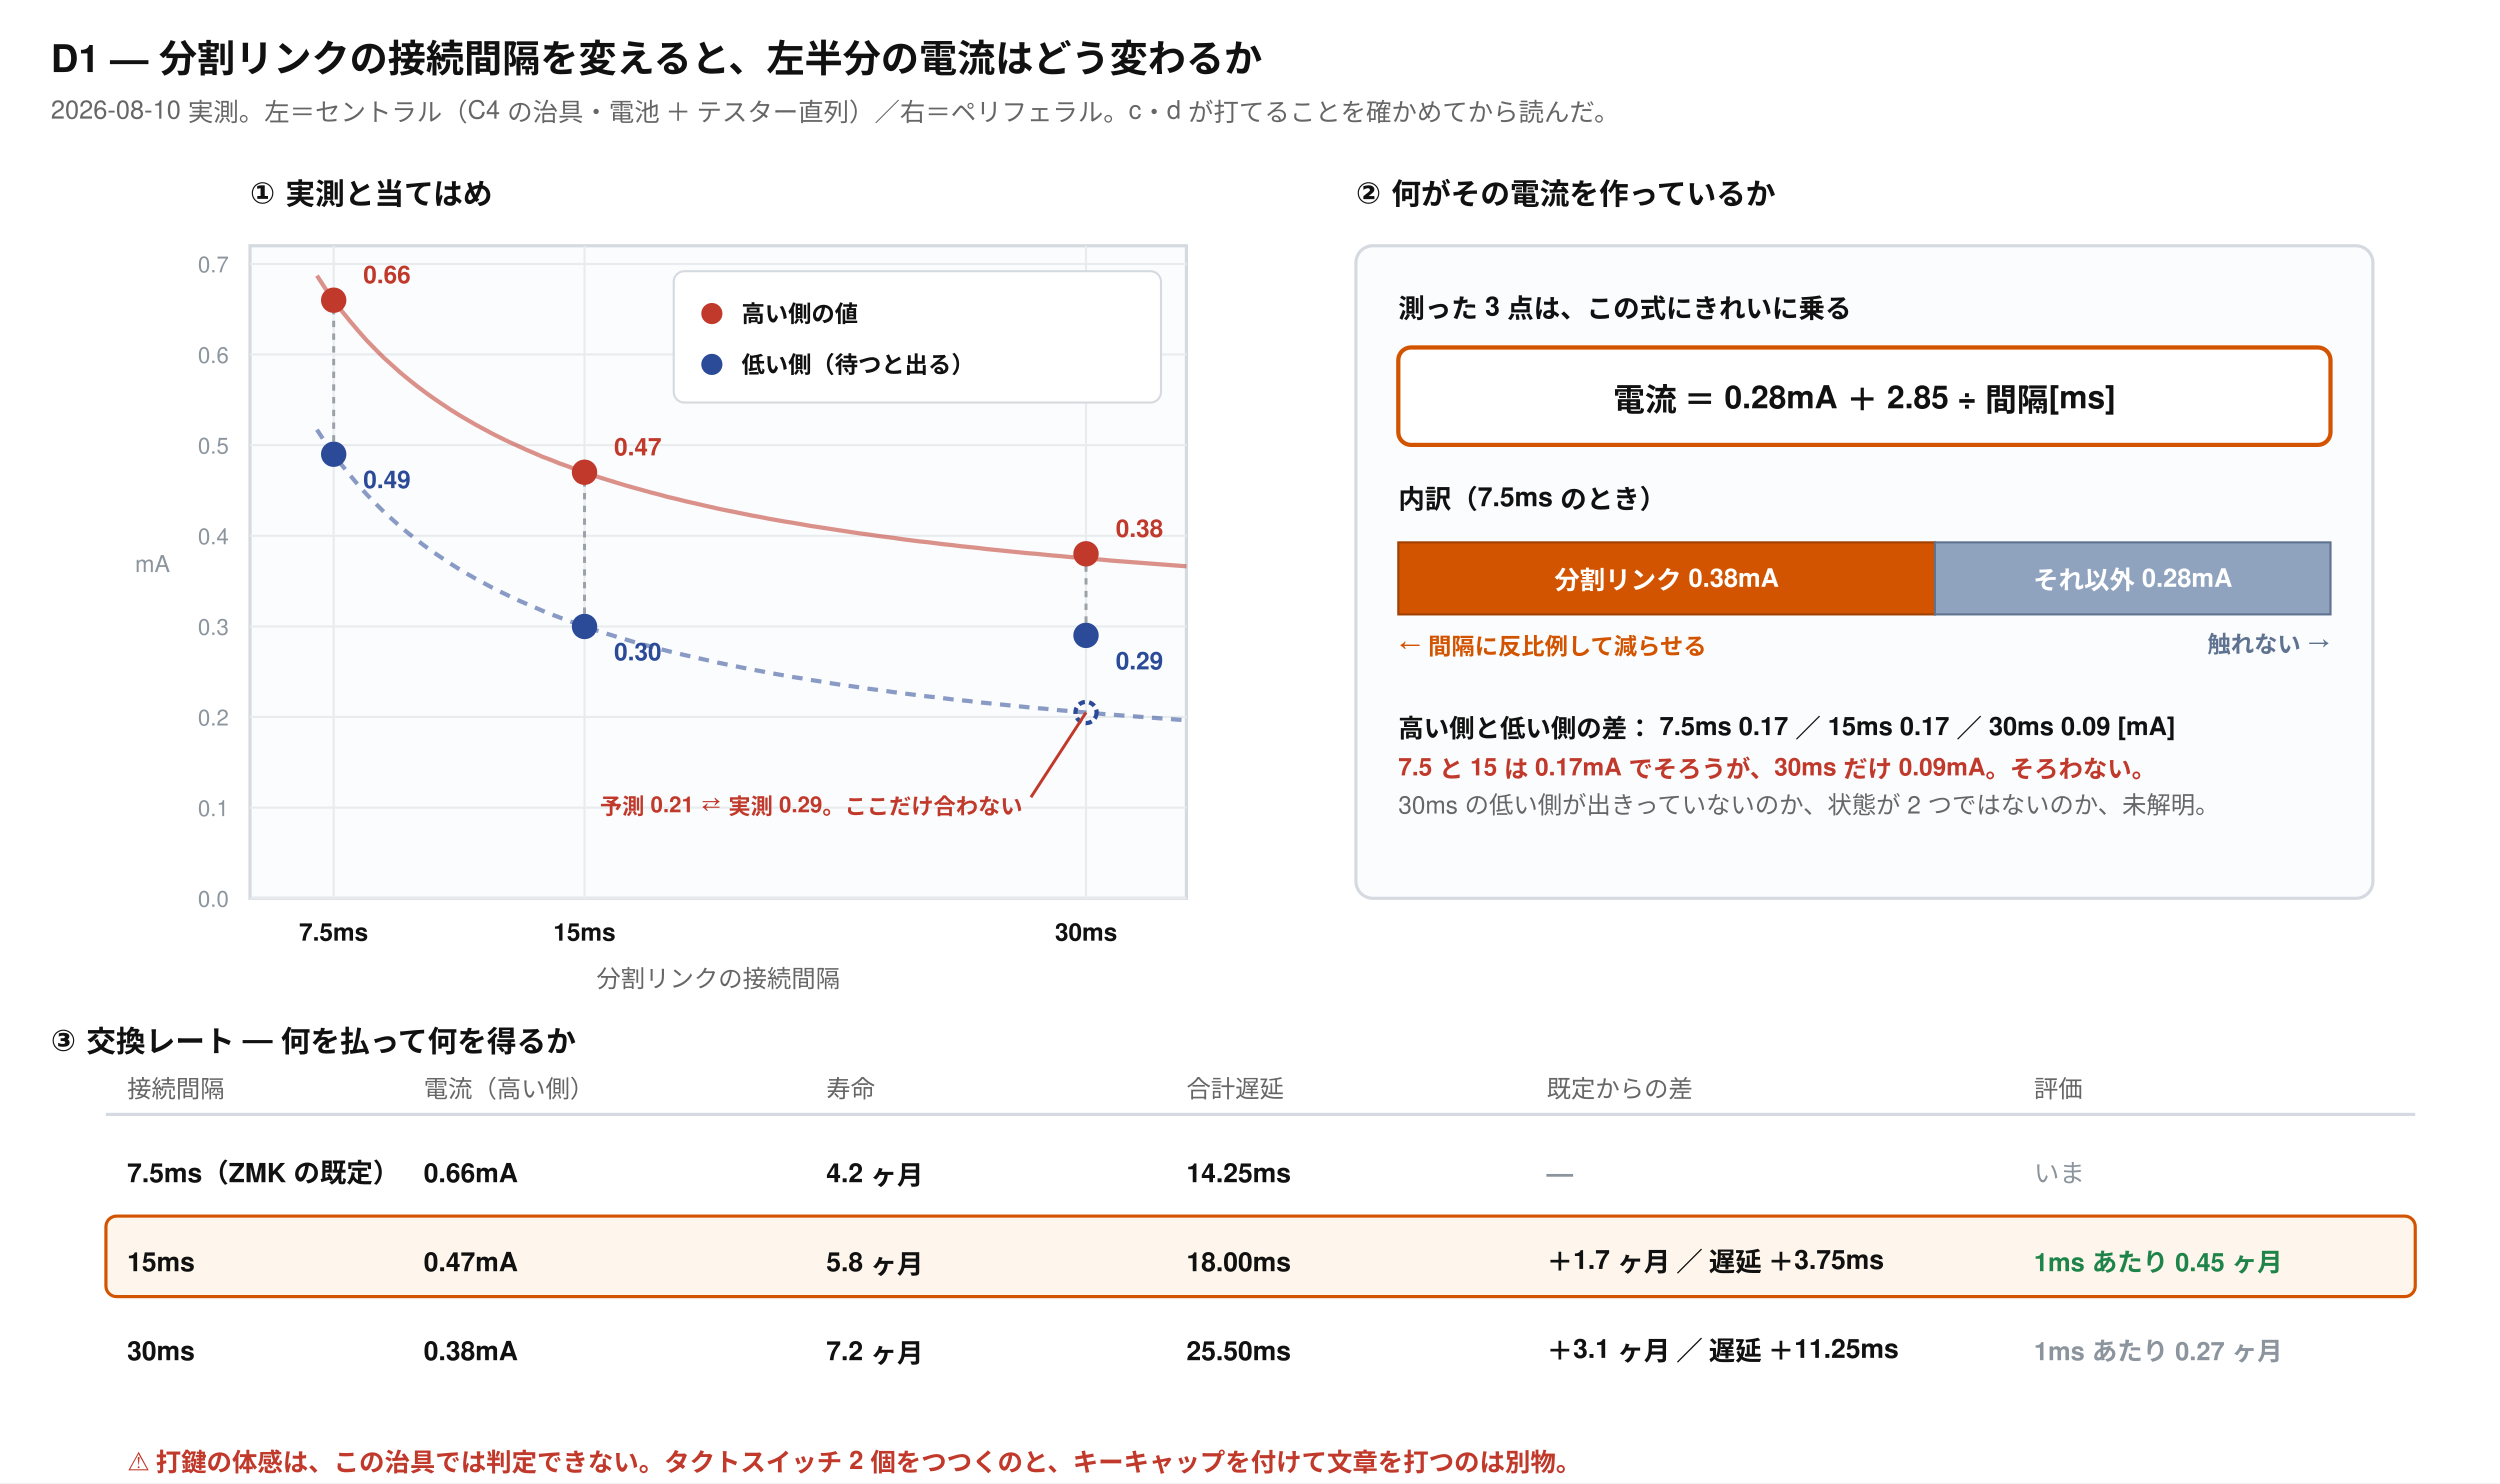
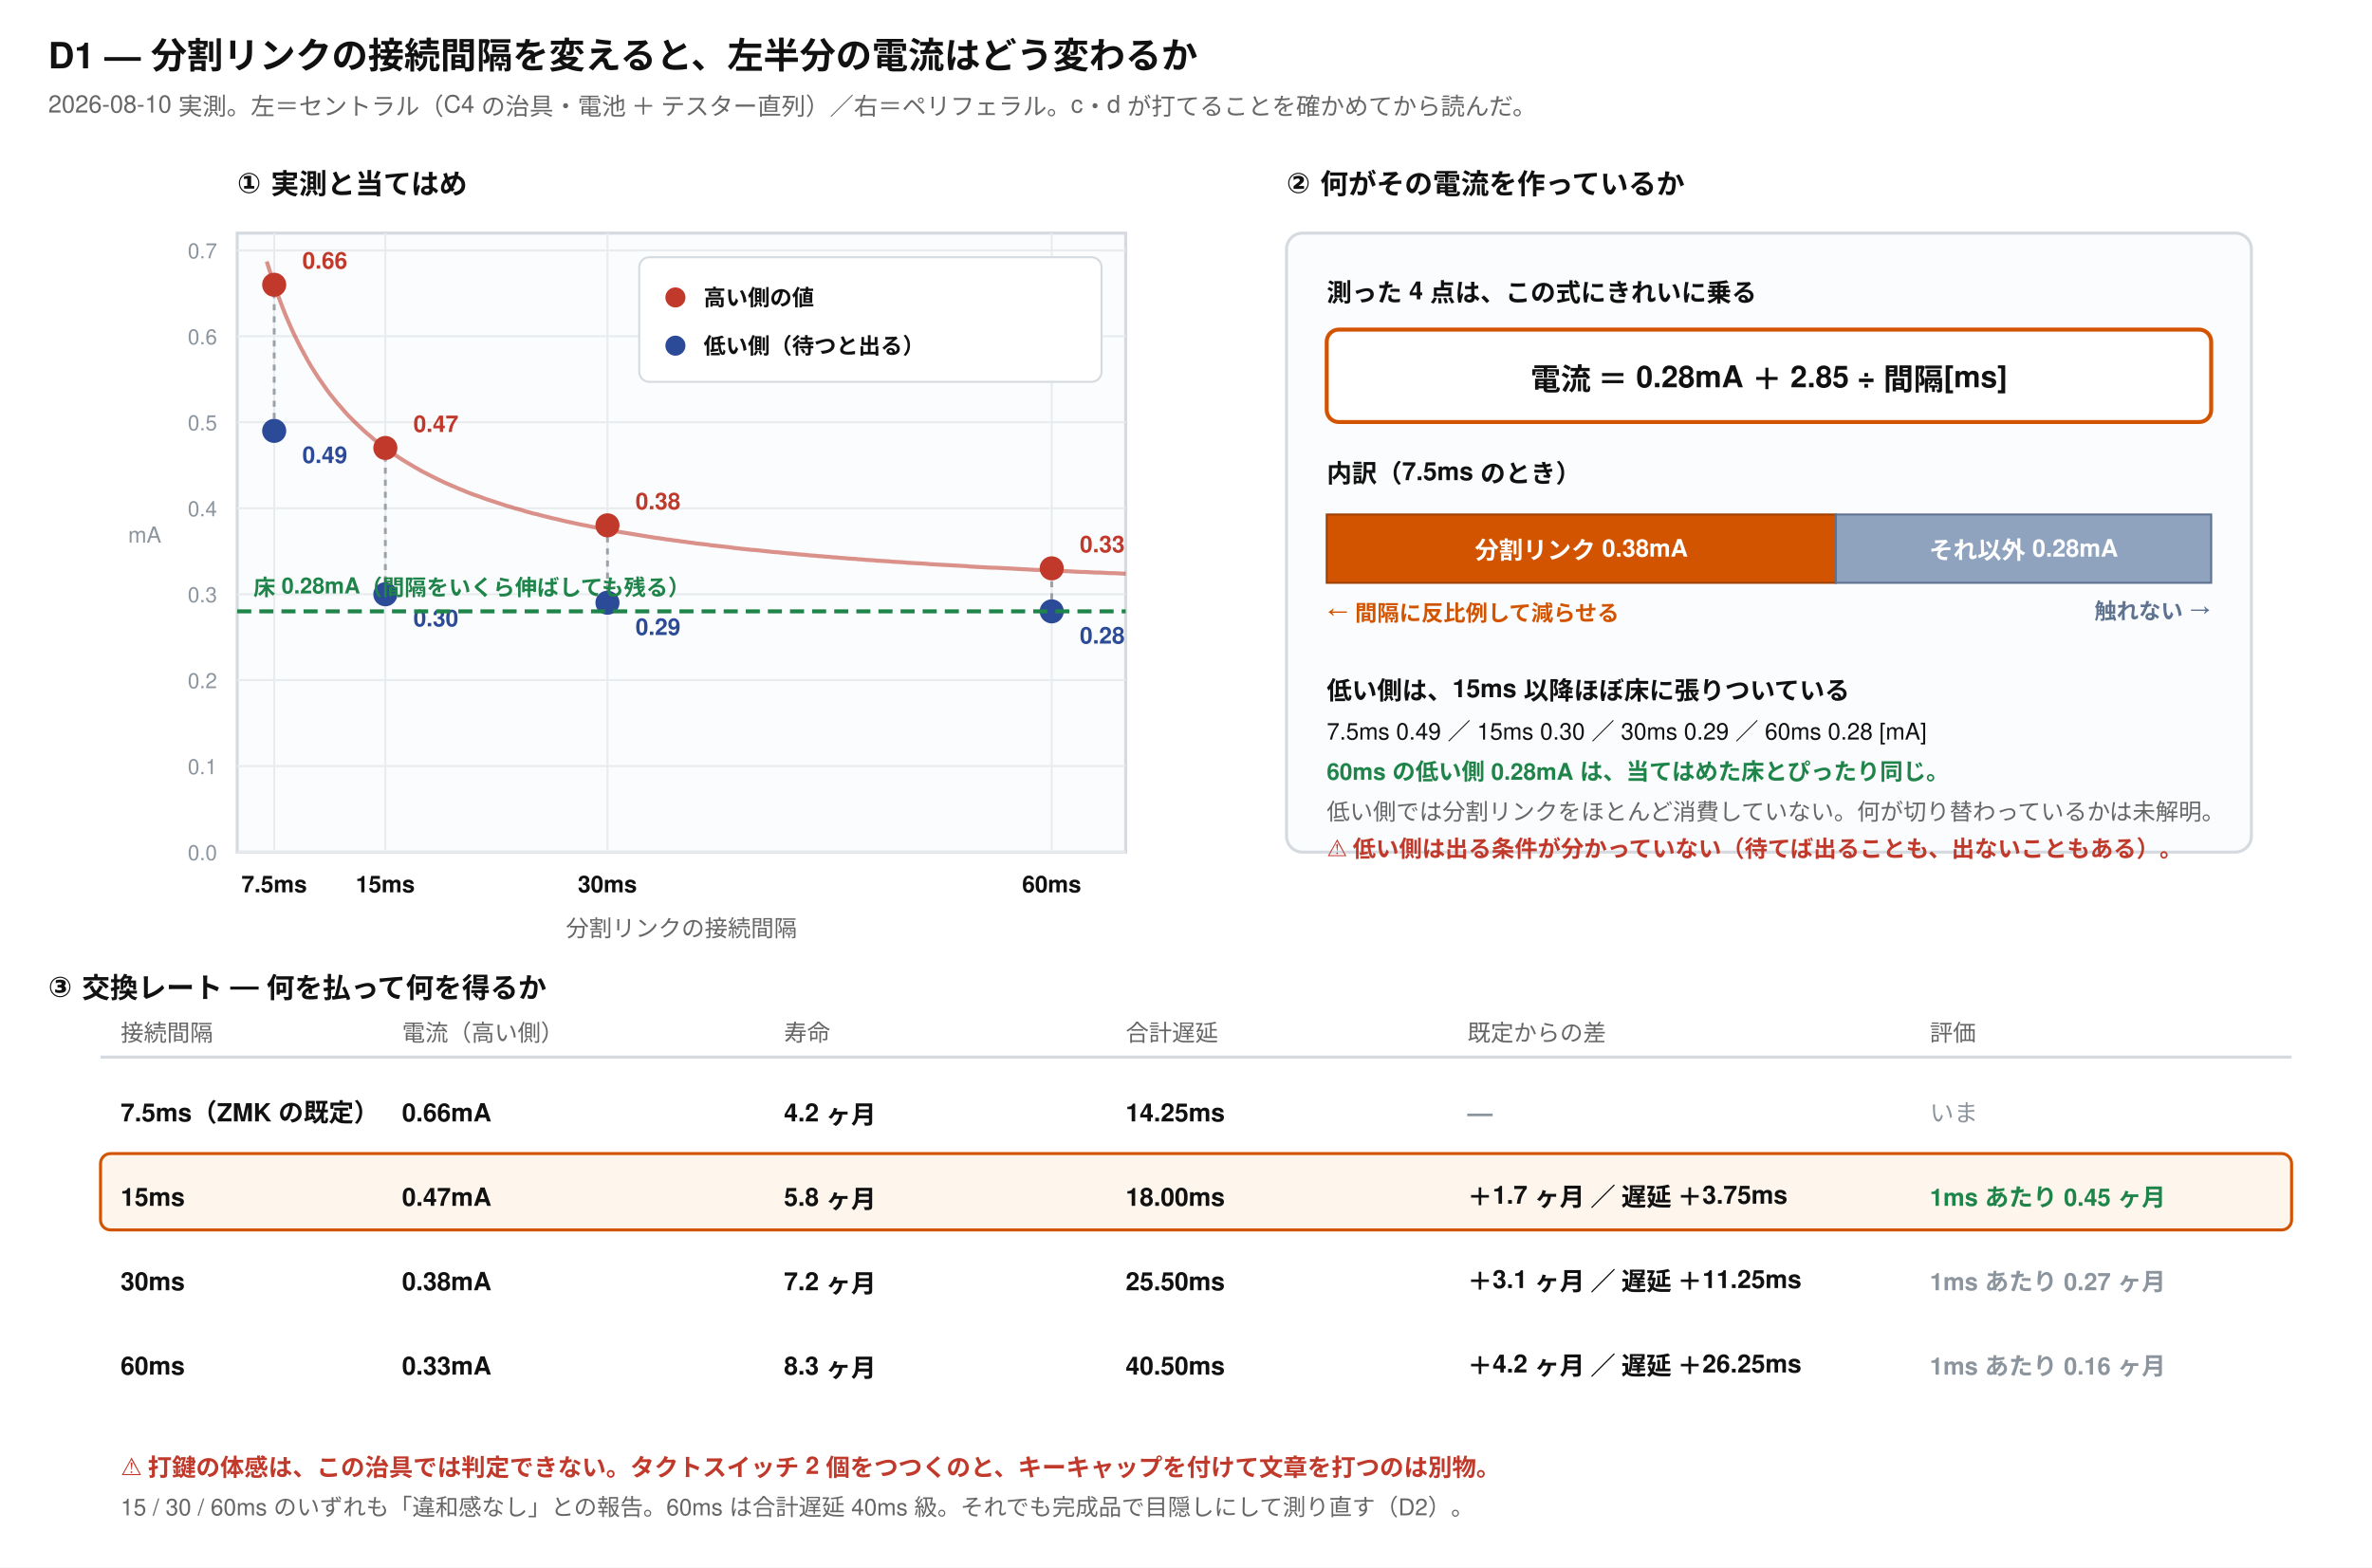
- <svg xmlns="http://www.w3.org/2000/svg" viewBox="0 0 1180 700" width="1180" height="700" font-family="Helvetica, Arial, sans-serif">
-   <rect width="1180" height="700" fill="#ffffff" />
+ <svg xmlns="http://www.w3.org/2000/svg" viewBox="0 0 1180 780" width="1180" height="780" font-family="Helvetica, Arial, sans-serif">
+   <rect width="1180" height="780" fill="#ffffff" />
  <text x="24" y="34" text-anchor="start" font-size="18" font-weight="bold" fill="#111">D1 — 分割リンクの接続間隔を変えると、左半分の電流はどう変わるか</text>
  <text x="24" y="56" text-anchor="start" font-size="12" fill="#666">2026-08-10 実測。左＝セントラル（C4 の治具・電池 ＋ テスター直列）／右＝ペリフェラル。c・d が打てることを確かめてから読んだ。</text>
  <text x="118" y="96" text-anchor="start" font-size="14" font-weight="bold" fill="#111">① 実測と当てはめ</text>
  <rect x="118" y="116" width="442" height="308" fill="#fbfcfd" stroke="#d5dae0" stroke-width="1.5" />
  <line x1="118" y1="424.0" x2="560" y2="424.0" stroke="#e8ecef" stroke-width="1" />
  <text x="108" y="428.0" text-anchor="end" font-size="10.5" fill="#8c959d">0.0</text>
  <line x1="118" y1="381.2" x2="560" y2="381.2" stroke="#e8ecef" stroke-width="1" />
  <text x="108" y="385.222" text-anchor="end" font-size="10.5" fill="#8c959d">0.1</text>
  <line x1="118" y1="338.4" x2="560" y2="338.4" stroke="#e8ecef" stroke-width="1" />
  <text x="108" y="342.444" text-anchor="end" font-size="10.5" fill="#8c959d">0.2</text>
  <line x1="118" y1="295.7" x2="560" y2="295.7" stroke="#e8ecef" stroke-width="1" />
  <text x="108" y="299.667" text-anchor="end" font-size="10.5" fill="#8c959d">0.3</text>
  <line x1="118" y1="252.9" x2="560" y2="252.9" stroke="#e8ecef" stroke-width="1" />
  <text x="108" y="256.889" text-anchor="end" font-size="10.5" fill="#8c959d">0.4</text>
  <line x1="118" y1="210.1" x2="560" y2="210.1" stroke="#e8ecef" stroke-width="1" />
  <text x="108" y="214.111" text-anchor="end" font-size="10.5" fill="#8c959d">0.5</text>
  <line x1="118" y1="167.3" x2="560" y2="167.3" stroke="#e8ecef" stroke-width="1" />
  <text x="108" y="171.333" text-anchor="end" font-size="10.5" fill="#8c959d">0.6</text>
  <line x1="118" y1="124.6" x2="560" y2="124.6" stroke="#e8ecef" stroke-width="1" />
  <text x="108" y="128.556" text-anchor="end" font-size="10.5" fill="#8c959d">0.7</text>
  <text x="72" y="270.0" text-anchor="middle" font-size="11" fill="#8c959d">mA</text>
-   <line x1="157.5" y1="116" x2="157.5" y2="424" stroke="#e8ecef" stroke-width="1" />
-   <text x="157.464" y="444" text-anchor="middle" font-size="11.5" font-weight="bold" fill="#111">7.5ms</text>
-   <line x1="275.9" y1="116" x2="275.9" y2="424" stroke="#e8ecef" stroke-width="1" />
-   <text x="275.857" y="444" text-anchor="middle" font-size="11.5" font-weight="bold" fill="#111">15ms</text>
-   <line x1="512.6" y1="116" x2="512.6" y2="424" stroke="#e8ecef" stroke-width="1" />
-   <text x="512.643" y="444" text-anchor="middle" font-size="11.5" font-weight="bold" fill="#111">30ms</text>
+   <line x1="136.4" y1="116" x2="136.4" y2="424" stroke="#e8ecef" stroke-width="1" />
+   <text x="136.417" y="444" text-anchor="middle" font-size="11.5" font-weight="bold" fill="#111">7.5ms</text>
+   <line x1="191.7" y1="116" x2="191.7" y2="424" stroke="#e8ecef" stroke-width="1" />
+   <text x="191.667" y="444" text-anchor="middle" font-size="11.5" font-weight="bold" fill="#111">15ms</text>
+   <line x1="302.2" y1="116" x2="302.2" y2="424" stroke="#e8ecef" stroke-width="1" />
+   <text x="302.167" y="444" text-anchor="middle" font-size="11.5" font-weight="bold" fill="#111">30ms</text>
+   <line x1="523.2" y1="116" x2="523.2" y2="424" stroke="#e8ecef" stroke-width="1" />
+   <text x="523.167" y="444" text-anchor="middle" font-size="11.5" font-weight="bold" fill="#111">60ms</text>
  <text x="339.0" y="466" text-anchor="middle" font-size="11.5" fill="#666">分割リンクの接続間隔</text>
-   <path d="M 149.6 130.1 L 153.5 136.1 L 157.5 141.7 L 161.4 146.9 L 165.4 151.8 L 169.3 156.4 L 173.2 160.8 L 177.2 164.9 L 181.1 168.8 L 185.1 172.4 L 189.0 175.9 L 193.0 179.2 L 196.9 182.3 L 200.9 185.3 L 204.8 188.1 L 208.8 190.8 L 212.7 193.4 L 216.7 195.9 L 220.6 198.2 L 224.6 200.5 L 228.5 202.6 L 232.4 204.7 L 236.4 206.7 L 240.3 208.6 L 244.3 210.4 L 248.2 212.2 L 252.2 213.9 L 256.1 215.6 L 260.1 217.1 L 264.0 218.7 L 268.0 220.1 L 271.9 221.6 L 275.9 222.9 L 279.8 224.3 L 283.8 225.6 L 287.7 226.8 L 291.6 228.0 L 295.6 229.2 L 299.5 230.3 L 303.5 231.4 L 307.4 232.5 L 311.4 233.5 L 315.3 234.6 L 319.3 235.5 L 323.2 236.5 L 327.2 237.4 L 331.1 238.3 L 335.1 239.2 L 339.0 240.1 L 342.9 240.9 L 346.9 241.7 L 350.8 242.5 L 354.8 243.3 L 358.7 244.0 L 362.7 244.8 L 366.6 245.5 L 370.6 246.2 L 374.5 246.8 L 378.5 247.5 L 382.4 248.2 L 386.4 248.8 L 390.3 249.4 L 394.2 250.0 L 398.2 250.6 L 402.1 251.2 L 406.1 251.8 L 410.0 252.3 L 414.0 252.9 L 417.9 253.4 L 421.9 253.9 L 425.8 254.5 L 429.8 255.0 L 433.7 255.5 L 437.7 255.9 L 441.6 256.4 L 445.6 256.9 L 449.5 257.3 L 453.4 257.8 L 457.4 258.2 L 461.3 258.6 L 465.3 259.1 L 469.2 259.5 L 473.2 259.9 L 477.1 260.3 L 481.1 260.7 L 485.0 261.1 L 489.0 261.4 L 492.9 261.8 L 496.9 262.2 L 500.8 262.5 L 504.8 262.9 L 508.7 263.2 L 512.6 263.6 L 516.6 263.9 L 520.5 264.2 L 524.5 264.6 L 528.4 264.9 L 532.4 265.2 L 536.3 265.5 L 540.3 265.8 L 544.2 266.1 L 548.2 266.4 L 552.1 266.7 L 556.1 267.0 L 560.0 267.3" fill="none" stroke="#c0392b" stroke-width="2" opacity="0.55" />
-   <path d="M 149.6 202.8 L 153.5 208.8 L 157.5 214.4 L 161.4 219.6 L 165.4 224.5 L 169.3 229.2 L 173.2 233.5 L 177.2 237.6 L 181.1 241.5 L 185.1 245.1 L 189.0 248.6 L 193.0 251.9 L 196.9 255.0 L 200.9 258.0 L 204.8 260.8 L 208.8 263.5 L 212.7 266.1 L 216.7 268.6 L 220.6 270.9 L 224.6 273.2 L 228.5 275.3 L 232.4 277.4 L 236.4 279.4 L 240.3 281.3 L 244.3 283.2 L 248.2 284.9 L 252.2 286.6 L 256.1 288.3 L 260.1 289.9 L 264.0 291.4 L 268.0 292.9 L 271.9 294.3 L 275.9 295.7 L 279.8 297.0 L 283.8 298.3 L 287.7 299.5 L 291.6 300.7 L 295.6 301.9 L 299.5 303.1 L 303.5 304.2 L 307.4 305.2 L 311.4 306.3 L 315.3 307.3 L 319.3 308.3 L 323.2 309.2 L 327.2 310.1 L 331.1 311.0 L 335.1 311.9 L 339.0 312.8 L 342.9 313.6 L 346.9 314.4 L 350.8 315.2 L 354.8 316.0 L 358.7 316.7 L 362.7 317.5 L 366.6 318.2 L 370.6 318.9 L 374.5 319.6 L 378.5 320.2 L 382.4 320.9 L 386.4 321.5 L 390.3 322.2 L 394.2 322.8 L 398.2 323.4 L 402.1 323.9 L 406.1 324.5 L 410.0 325.1 L 414.0 325.6 L 417.9 326.1 L 421.9 326.7 L 425.8 327.2 L 429.8 327.7 L 433.7 328.2 L 437.7 328.7 L 441.6 329.1 L 445.6 329.6 L 449.5 330.1 L 453.4 330.5 L 457.4 330.9 L 461.3 331.4 L 465.3 331.8 L 469.2 332.2 L 473.2 332.6 L 477.1 333.0 L 481.1 333.4 L 485.0 333.8 L 489.0 334.2 L 492.9 334.5 L 496.9 334.9 L 500.8 335.3 L 504.8 335.6 L 508.7 336.0 L 512.6 336.3 L 516.6 336.6 L 520.5 337.0 L 524.5 337.3 L 528.4 337.6 L 532.4 337.9 L 536.3 338.2 L 540.3 338.5 L 544.2 338.8 L 548.2 339.1 L 552.1 339.4 L 556.1 339.7 L 560.0 340.0" fill="none" stroke="#2b4a97" stroke-width="2" stroke-dasharray="5 4" opacity="0.55" />
-   <line x1="157.5" y1="214.4" x2="157.5" y2="141.7" stroke="#9aa1a8" stroke-width="1.4" stroke-dasharray="3 3" />
-   <circle cx="157.5" cy="141.7" r="6" fill="#c0392b" />
-   <text x="171.464" y="133.667" text-anchor="start" font-size="11.5" font-weight="bold" fill="#c0392b">0.66</text>
-   <circle cx="157.5" cy="214.4" r="6" fill="#2b4a97" />
-   <text x="171.464" y="230.389" text-anchor="start" font-size="11.5" font-weight="bold" fill="#2b4a97">0.49</text>
-   <line x1="275.9" y1="295.7" x2="275.9" y2="222.9" stroke="#9aa1a8" stroke-width="1.4" stroke-dasharray="3 3" />
-   <circle cx="275.9" cy="222.9" r="6" fill="#c0392b" />
-   <text x="289.857" y="214.944" text-anchor="start" font-size="11.5" font-weight="bold" fill="#c0392b">0.47</text>
-   <circle cx="275.9" cy="295.7" r="6" fill="#2b4a97" />
-   <text x="289.857" y="311.667" text-anchor="start" font-size="11.5" font-weight="bold" fill="#2b4a97">0.30</text>
-   <line x1="512.6" y1="299.9" x2="512.6" y2="261.4" stroke="#9aa1a8" stroke-width="1.4" stroke-dasharray="3 3" />
-   <circle cx="512.6" cy="261.4" r="6" fill="#c0392b" />
-   <text x="526.643" y="253.444" text-anchor="start" font-size="11.5" font-weight="bold" fill="#c0392b">0.38</text>
-   <circle cx="512.6" cy="299.9" r="6" fill="#2b4a97" />
-   <text x="526.643" y="315.944" text-anchor="start" font-size="11.5" font-weight="bold" fill="#2b4a97">0.29</text>
-   <circle cx="512.6" cy="336.3" r="5" fill="none" stroke="#2b4a97" stroke-width="2" stroke-dasharray="3 2" />
-   <line x1="512.6" y1="336.3" x2="486.6" y2="376.3" stroke="#c0392b" stroke-width="1.4" />
-   <text x="482.643" y="384.306" text-anchor="end" font-size="10.5" font-weight="bold" fill="#c0392b">予測 0.21 ⇄ 実測 0.29。ここだけ合わない</text>
+   <path d="M 132.7 130.1 L 134.6 136.1 L 136.4 141.7 L 138.3 146.9 L 140.1 151.8 L 141.9 156.4 L 143.8 160.8 L 145.6 164.9 L 147.5 168.8 L 149.3 172.4 L 151.2 175.9 L 153.0 179.2 L 154.8 182.3 L 156.7 185.3 L 158.5 188.1 L 160.4 190.8 L 162.2 193.4 L 164.0 195.9 L 165.9 198.2 L 167.7 200.5 L 169.6 202.6 L 171.4 204.7 L 173.2 206.7 L 175.1 208.6 L 176.9 210.4 L 178.8 212.2 L 180.6 213.9 L 182.5 215.6 L 184.3 217.1 L 186.1 218.7 L 188.0 220.1 L 189.8 221.6 L 191.7 222.9 L 193.5 224.3 L 195.3 225.6 L 197.2 226.8 L 199.0 228.0 L 200.9 229.2 L 202.7 230.3 L 204.6 231.4 L 206.4 232.5 L 208.2 233.5 L 210.1 234.6 L 211.9 235.5 L 213.8 236.5 L 215.6 237.4 L 217.4 238.3 L 219.3 239.2 L 221.1 240.1 L 223.0 240.9 L 224.8 241.7 L 226.7 242.5 L 228.5 243.3 L 230.3 244.0 L 232.2 244.8 L 234.0 245.5 L 235.9 246.2 L 237.7 246.8 L 239.6 247.5 L 241.4 248.2 L 243.2 248.8 L 245.1 249.4 L 246.9 250.0 L 248.8 250.6 L 250.6 251.2 L 252.4 251.8 L 254.3 252.3 L 256.1 252.9 L 258.0 253.4 L 259.8 253.9 L 261.6 254.5 L 263.5 255.0 L 265.3 255.5 L 267.2 255.9 L 269.0 256.4 L 270.9 256.9 L 272.7 257.3 L 274.5 257.8 L 276.4 258.2 L 278.2 258.6 L 280.1 259.1 L 281.9 259.5 L 283.8 259.9 L 285.6 260.3 L 287.4 260.7 L 289.3 261.1 L 291.1 261.4 L 293.0 261.8 L 294.8 262.2 L 296.6 262.5 L 298.5 262.9 L 300.3 263.2 L 302.2 263.6 L 304.0 263.9 L 305.9 264.2 L 307.7 264.6 L 309.5 264.9 L 311.4 265.2 L 313.2 265.5 L 315.1 265.8 L 316.9 266.1 L 318.7 266.4 L 320.6 266.7 L 322.4 267.0 L 324.3 267.3 L 326.1 267.6 L 327.9 267.8 L 329.8 268.1 L 331.6 268.4 L 333.5 268.6 L 335.3 268.9 L 337.2 269.1 L 339.0 269.4 L 340.8 269.6 L 342.7 269.9 L 344.5 270.1 L 346.4 270.4 L 348.2 270.6 L 350.1 270.8 L 351.9 271.0 L 353.7 271.3 L 355.6 271.5 L 357.4 271.7 L 359.3 271.9 L 361.1 272.1 L 362.9 272.3 L 364.8 272.6 L 366.6 272.8 L 368.5 273.0 L 370.3 273.2 L 372.1 273.4 L 374.0 273.6 L 375.8 273.7 L 377.7 273.9 L 379.5 274.1 L 381.4 274.3 L 383.2 274.5 L 385.0 274.7 L 386.9 274.8 L 388.7 275.0 L 390.6 275.2 L 392.4 275.4 L 394.2 275.5 L 396.1 275.7 L 397.9 275.9 L 399.8 276.0 L 401.6 276.2 L 403.5 276.4 L 405.3 276.5 L 407.1 276.7 L 409.0 276.8 L 410.8 277.0 L 412.7 277.1 L 414.5 277.3 L 416.4 277.4 L 418.2 277.6 L 420.0 277.7 L 421.9 277.9 L 423.7 278.0 L 425.6 278.1 L 427.4 278.3 L 429.2 278.4 L 431.1 278.6 L 432.9 278.7 L 434.8 278.8 L 436.6 279.0 L 438.4 279.1 L 440.3 279.2 L 442.1 279.3 L 444.0 279.5 L 445.8 279.6 L 447.7 279.7 L 449.5 279.8 L 451.3 280.0 L 453.2 280.1 L 455.0 280.2 L 456.9 280.3 L 458.7 280.4 L 460.6 280.5 L 462.4 280.7 L 464.2 280.8 L 466.1 280.9 L 467.9 281.0 L 469.8 281.1 L 471.6 281.2 L 473.4 281.3 L 475.3 281.4 L 477.1 281.5 L 479.0 281.6 L 480.8 281.7 L 482.6 281.9 L 484.5 282.0 L 486.3 282.1 L 488.2 282.2 L 490.0 282.3 L 491.9 282.4 L 493.7 282.5 L 495.5 282.5 L 497.4 282.6 L 499.2 282.7 L 501.1 282.8 L 502.9 282.9 L 504.8 283.0 L 506.6 283.1 L 508.4 283.2 L 510.3 283.3 L 512.1 283.4 L 514.0 283.5 L 515.8 283.6 L 517.6 283.6 L 519.5 283.7 L 521.3 283.8 L 523.2 283.9 L 525.0 284.0 L 526.9 284.1 L 528.7 284.2 L 530.5 284.2 L 532.4 284.3 L 534.2 284.4 L 536.1 284.5 L 537.9 284.6 L 539.7 284.6 L 541.6 284.7 L 543.4 284.8 L 545.3 284.9 L 547.1 284.9 L 549.0 285.0 L 550.8 285.1 L 552.6 285.2 L 554.5 285.2 L 556.3 285.3 L 558.2 285.4 L 560.0 285.5" fill="none" stroke="#c0392b" stroke-width="2" opacity="0.55" />
+   <line x1="136.4" y1="214.4" x2="136.4" y2="141.7" stroke="#9aa1a8" stroke-width="1.4" stroke-dasharray="3 3" />
+   <circle cx="136.4" cy="141.7" r="6" fill="#c0392b" />
+   <text x="150.417" y="133.667" text-anchor="start" font-size="11.5" font-weight="bold" fill="#c0392b">0.66</text>
+   <circle cx="136.4" cy="214.4" r="6" fill="#2b4a97" />
+   <text x="150.417" y="230.389" text-anchor="start" font-size="11.5" font-weight="bold" fill="#2b4a97">0.49</text>
+   <line x1="191.7" y1="295.7" x2="191.7" y2="222.9" stroke="#9aa1a8" stroke-width="1.4" stroke-dasharray="3 3" />
+   <circle cx="191.7" cy="222.9" r="6" fill="#c0392b" />
+   <text x="205.667" y="214.944" text-anchor="start" font-size="11.5" font-weight="bold" fill="#c0392b">0.47</text>
+   <circle cx="191.7" cy="295.7" r="6" fill="#2b4a97" />
+   <text x="205.667" y="311.667" text-anchor="start" font-size="11.5" font-weight="bold" fill="#2b4a97">0.30</text>
+   <line x1="302.2" y1="299.9" x2="302.2" y2="261.4" stroke="#9aa1a8" stroke-width="1.4" stroke-dasharray="3 3" />
+   <circle cx="302.2" cy="261.4" r="6" fill="#c0392b" />
+   <text x="316.167" y="253.444" text-anchor="start" font-size="11.5" font-weight="bold" fill="#c0392b">0.38</text>
+   <circle cx="302.2" cy="299.9" r="6" fill="#2b4a97" />
+   <text x="316.167" y="315.944" text-anchor="start" font-size="11.5" font-weight="bold" fill="#2b4a97">0.29</text>
+   <line x1="523.2" y1="304.2" x2="523.2" y2="282.8" stroke="#9aa1a8" stroke-width="1.4" stroke-dasharray="3 3" />
+   <circle cx="523.2" cy="282.8" r="6" fill="#c0392b" />
+   <text x="537.167" y="274.833" text-anchor="start" font-size="11.5" font-weight="bold" fill="#c0392b">0.33</text>
+   <circle cx="523.2" cy="304.2" r="6" fill="#2b4a97" />
+   <text x="537.167" y="320.222" text-anchor="start" font-size="11.5" font-weight="bold" fill="#2b4a97">0.28</text>
+   <line x1="118" y1="304.2" x2="560" y2="304.2" stroke="#1e8449" stroke-width="2" stroke-dasharray="7 4" />
+   <text x="126" y="296.222" text-anchor="start" font-size="11" font-weight="bold" fill="#1e8449">床 0.28mA（間隔をいくら伸ばしても残る）</text>
  <rect x="318" y="128" width="230" height="62" rx="5" fill="#ffffff" stroke="#d5dae0" />
  <circle cx="336" cy="148" r="5" fill="#c0392b" />
  <text x="350" y="152" text-anchor="start" font-size="11" font-weight="bold" fill="#111">高い側の値</text>
  <circle cx="336" cy="172" r="5" fill="#2b4a97" />
  <text x="350" y="176" text-anchor="start" font-size="11" font-weight="bold" fill="#111">低い側（待つと出る）</text>
  <text x="640" y="96" text-anchor="start" font-size="14" font-weight="bold" fill="#111">② 何がその電流を作っているか</text>
  <rect x="640" y="116" width="480" height="308" rx="8" fill="#fbfcfd" stroke="#d5dae0" stroke-width="1.5" />
-   <text x="660" y="150" text-anchor="start" font-size="12.5" font-weight="bold" fill="#111">測った 3 点は、この式にきれいに乗る</text>
+   <text x="660" y="150" text-anchor="start" font-size="12.5" font-weight="bold" fill="#111">測った 4 点は、この式にきれいに乗る</text>
  <rect x="660" y="164" width="440" height="46" rx="6" fill="#ffffff" stroke="#d35400" stroke-width="2" />
  <text x="880" y="194" text-anchor="middle" font-size="15" font-weight="bold" fill="#111">電流 ＝ 0.28mA ＋ 2.85 ÷ 間隔[ms]</text>
  <text x="660" y="240" text-anchor="start" font-size="12.5" font-weight="bold" fill="#111">内訳（7.5ms のとき）</text>
  <rect x="660" y="256" width="253.3" height="34" fill="#d35400" stroke="#a04000" />
  <rect x="913.3" y="256" width="186.7" height="34" fill="#8fa3bf" stroke="#5f7391" />
  <text x="786.667" y="278" text-anchor="middle" font-size="12" font-weight="bold" fill="#ffffff">分割リンク 0.38mA</text>
  <text x="1006.667" y="278" text-anchor="middle" font-size="12" font-weight="bold" fill="#ffffff">それ以外 0.28mA</text>
  <text x="660" y="308" text-anchor="start" font-size="11" font-weight="bold" fill="#d35400">← 間隔に反比例して減らせる</text>
  <text x="1100" y="308" text-anchor="end" font-size="11" font-weight="bold" fill="#5f7391">触れない →</text>
-   <text x="660" y="348" text-anchor="start" font-size="12" font-weight="bold" fill="#111">高い側と低い側の差： 7.5ms 0.17 ／ 15ms 0.17 ／ 30ms 0.09  [mA]</text>
-   <text x="660" y="366" text-anchor="start" font-size="11.5" font-weight="bold" fill="#c0392b">7.5 と 15 は 0.17mA でそろうが、30ms だけ 0.09mA。そろわない。</text>
-   <text x="660" y="384" text-anchor="start" font-size="11.5" fill="#666">30ms の低い側が出きっていないのか、状態が 2 つではないのか、未解明。</text>
+   <text x="660" y="348" text-anchor="start" font-size="12.5" font-weight="bold" fill="#111">低い側は、15ms 以降ほぼ床に張りついている</text>
+   <text x="660" y="368" text-anchor="start" font-size="11.5" fill="#111">7.5ms 0.49 ／ 15ms 0.30 ／ 30ms 0.29 ／ 60ms 0.28  [mA]</text>
+   <text x="660" y="388" text-anchor="start" font-size="11.5" font-weight="bold" fill="#1e8449">60ms の低い側 0.28mA は、当てはめた床とぴったり同じ。</text>
+   <text x="660" y="408" text-anchor="start" font-size="11.5" fill="#666">低い側では分割リンクをほとんど消費していない。何が切り替わっているかは未解明。</text>
+   <text x="660" y="426" text-anchor="start" font-size="11.5" font-weight="bold" fill="#c0392b">⚠️ 低い側は出る条件が分かっていない（待てば出ることも、出ないこともある）。</text>
  <text x="24" y="496" text-anchor="start" font-size="14" font-weight="bold" fill="#111">③ 交換レート — 何を払って何を得るか</text>
  <text x="60" y="518" text-anchor="start" font-size="11.5" fill="#666">接続間隔</text>
  <text x="200" y="518" text-anchor="start" font-size="11.5" fill="#666">電流（高い側）</text>
  <text x="390" y="518" text-anchor="start" font-size="11.5" fill="#666">寿命</text>
  <text x="560" y="518" text-anchor="start" font-size="11.5" fill="#666">合計遅延</text>
  <text x="730" y="518" text-anchor="start" font-size="11.5" fill="#666">既定からの差</text>
  <text x="960" y="518" text-anchor="start" font-size="11.5" fill="#666">評価</text>
  <line x1="50" y1="526" x2="1140" y2="526" stroke="#d5dae0" stroke-width="1.5" />
  <text x="60" y="558" text-anchor="start" font-size="12.5" font-weight="bold" fill="#111">7.5ms（ZMK の既定）</text>
  <text x="200" y="558" text-anchor="start" font-size="12.5" font-weight="bold" fill="#111">0.66mA</text>
  <text x="390" y="558" text-anchor="start" font-size="12.5" font-weight="bold" fill="#111">4.2 ヶ月</text>
  <text x="560" y="558" text-anchor="start" font-size="12.5" font-weight="bold" fill="#111">14.25ms</text>
  <text x="730" y="558" text-anchor="start" font-size="12.5" font-weight="bold" fill="#8c959d">—</text>
  <text x="960" y="558" text-anchor="start" font-size="12" fill="#8c959d">いま</text>
  <rect x="50" y="574" width="1090" height="38" rx="5" fill="#fef6ec" stroke="#d35400" stroke-width="1.5" />
  <text x="60" y="600" text-anchor="start" font-size="12.5" font-weight="bold" fill="#111">15ms</text>
  <text x="200" y="600" text-anchor="start" font-size="12.5" font-weight="bold" fill="#111">0.47mA</text>
  <text x="390" y="600" text-anchor="start" font-size="12.5" font-weight="bold" fill="#111">5.8 ヶ月</text>
  <text x="560" y="600" text-anchor="start" font-size="12.5" font-weight="bold" fill="#111">18.00ms</text>
  <text x="730" y="600" text-anchor="start" font-size="12.5" font-weight="bold" fill="#111">＋1.7 ヶ月 ／ 遅延 ＋3.75ms</text>
  <text x="960" y="600" text-anchor="start" font-size="12" font-weight="bold" fill="#1e8449">1ms あたり 0.45 ヶ月</text>
  <text x="60" y="642" text-anchor="start" font-size="12.5" font-weight="bold" fill="#111">30ms</text>
  <text x="200" y="642" text-anchor="start" font-size="12.5" font-weight="bold" fill="#111">0.38mA</text>
  <text x="390" y="642" text-anchor="start" font-size="12.5" font-weight="bold" fill="#111">7.2 ヶ月</text>
  <text x="560" y="642" text-anchor="start" font-size="12.5" font-weight="bold" fill="#111">25.50ms</text>
  <text x="730" y="642" text-anchor="start" font-size="12.5" font-weight="bold" fill="#111">＋3.1 ヶ月 ／ 遅延 ＋11.25ms</text>
  <text x="960" y="642" text-anchor="start" font-size="12" font-weight="bold" fill="#8c959d">1ms あたり 0.27 ヶ月</text>
-   <text x="60" y="694" text-anchor="start" font-size="12" font-weight="bold" fill="#c0392b">⚠️ 打鍵の体感は、この治具では判定できない。タクトスイッチ 2 個をつつくのと、キーキャップを付けて文章を打つのは別物。</text>
-   <text x="60" y="714" text-anchor="start" font-size="11.5" fill="#666">15ms・30ms とも「違和感なし」との報告はあるが、完成品で目隠しにして測り直す（D2）。</text>
+   <text x="60" y="684" text-anchor="start" font-size="12.5" font-weight="bold" fill="#111">60ms</text>
+   <text x="200" y="684" text-anchor="start" font-size="12.5" font-weight="bold" fill="#111">0.33mA</text>
+   <text x="390" y="684" text-anchor="start" font-size="12.5" font-weight="bold" fill="#111">8.3 ヶ月</text>
+   <text x="560" y="684" text-anchor="start" font-size="12.5" font-weight="bold" fill="#111">40.50ms</text>
+   <text x="730" y="684" text-anchor="start" font-size="12.5" font-weight="bold" fill="#111">＋4.2 ヶ月 ／ 遅延 ＋26.25ms</text>
+   <text x="960" y="684" text-anchor="start" font-size="12" font-weight="bold" fill="#8c959d">1ms あたり 0.16 ヶ月</text>
+   <text x="60" y="734" text-anchor="start" font-size="12" font-weight="bold" fill="#c0392b">⚠️ 打鍵の体感は、この治具では判定できない。タクトスイッチ 2 個をつつくのと、キーキャップを付けて文章を打つのは別物。</text>
+   <text x="60" y="754" text-anchor="start" font-size="11.5" fill="#666">15 / 30 / 60ms のいずれも「違和感なし」との報告。60ms は合計遅延 40ms 級。それでも完成品で目隠しにして測り直す（D2）。</text>
</svg>
